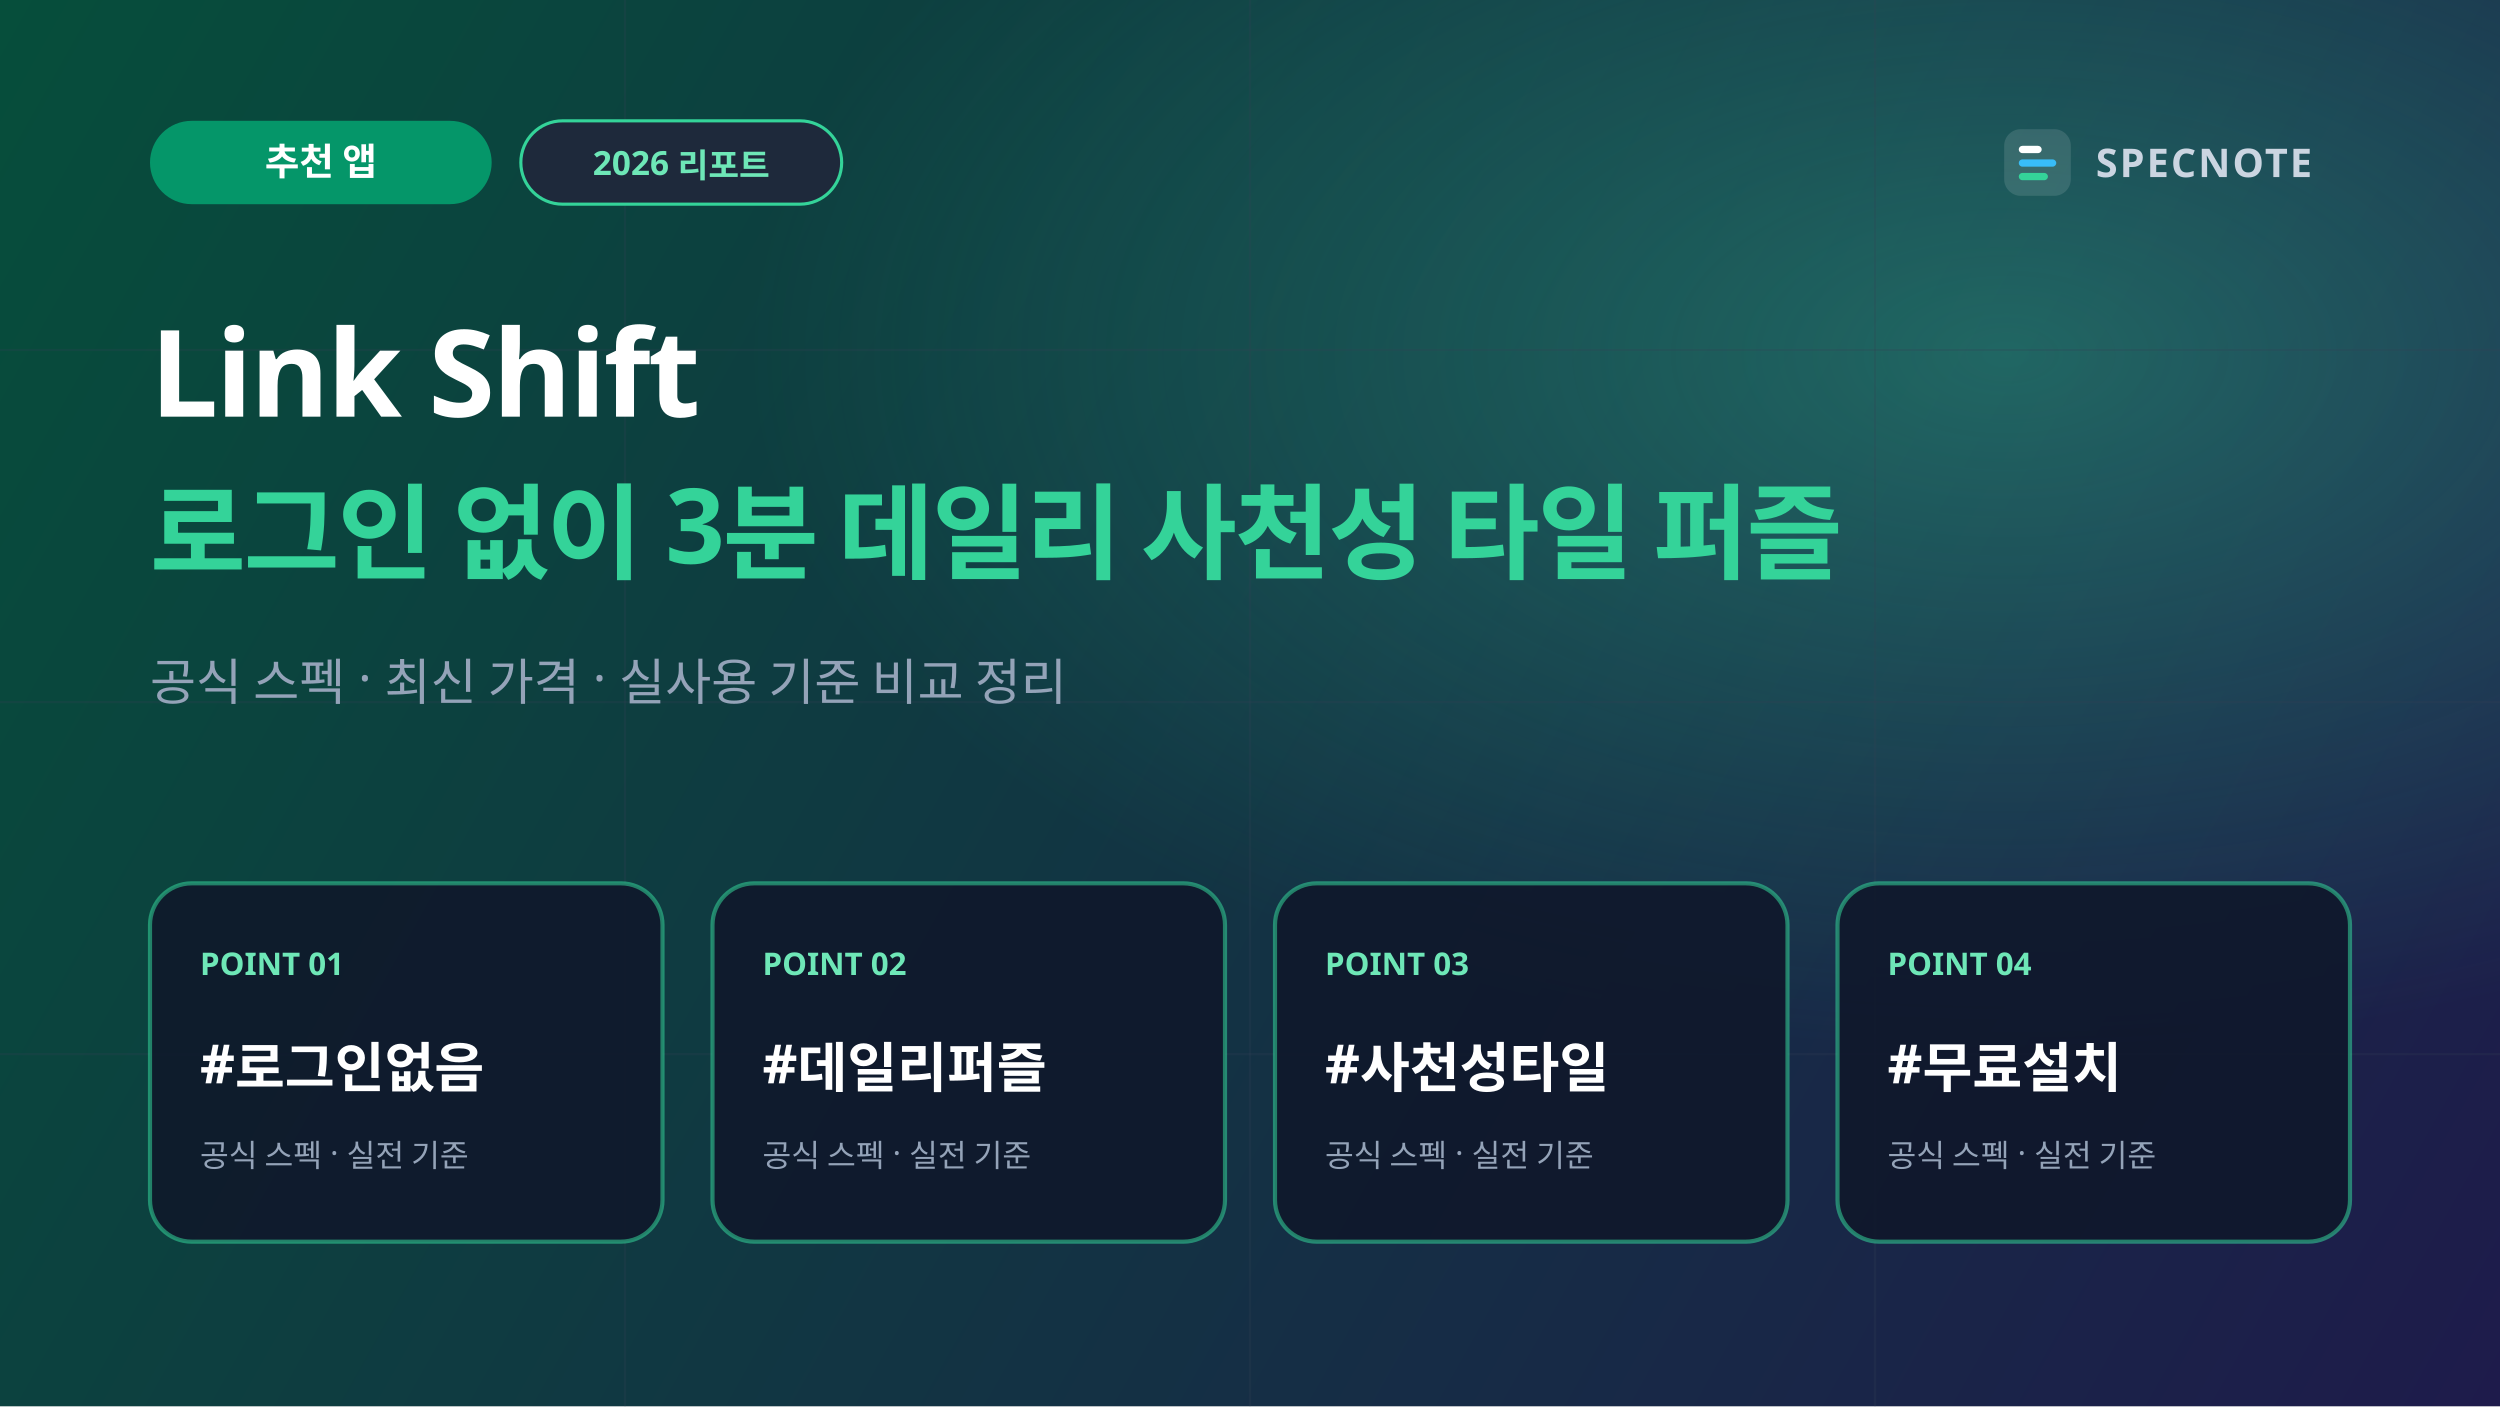
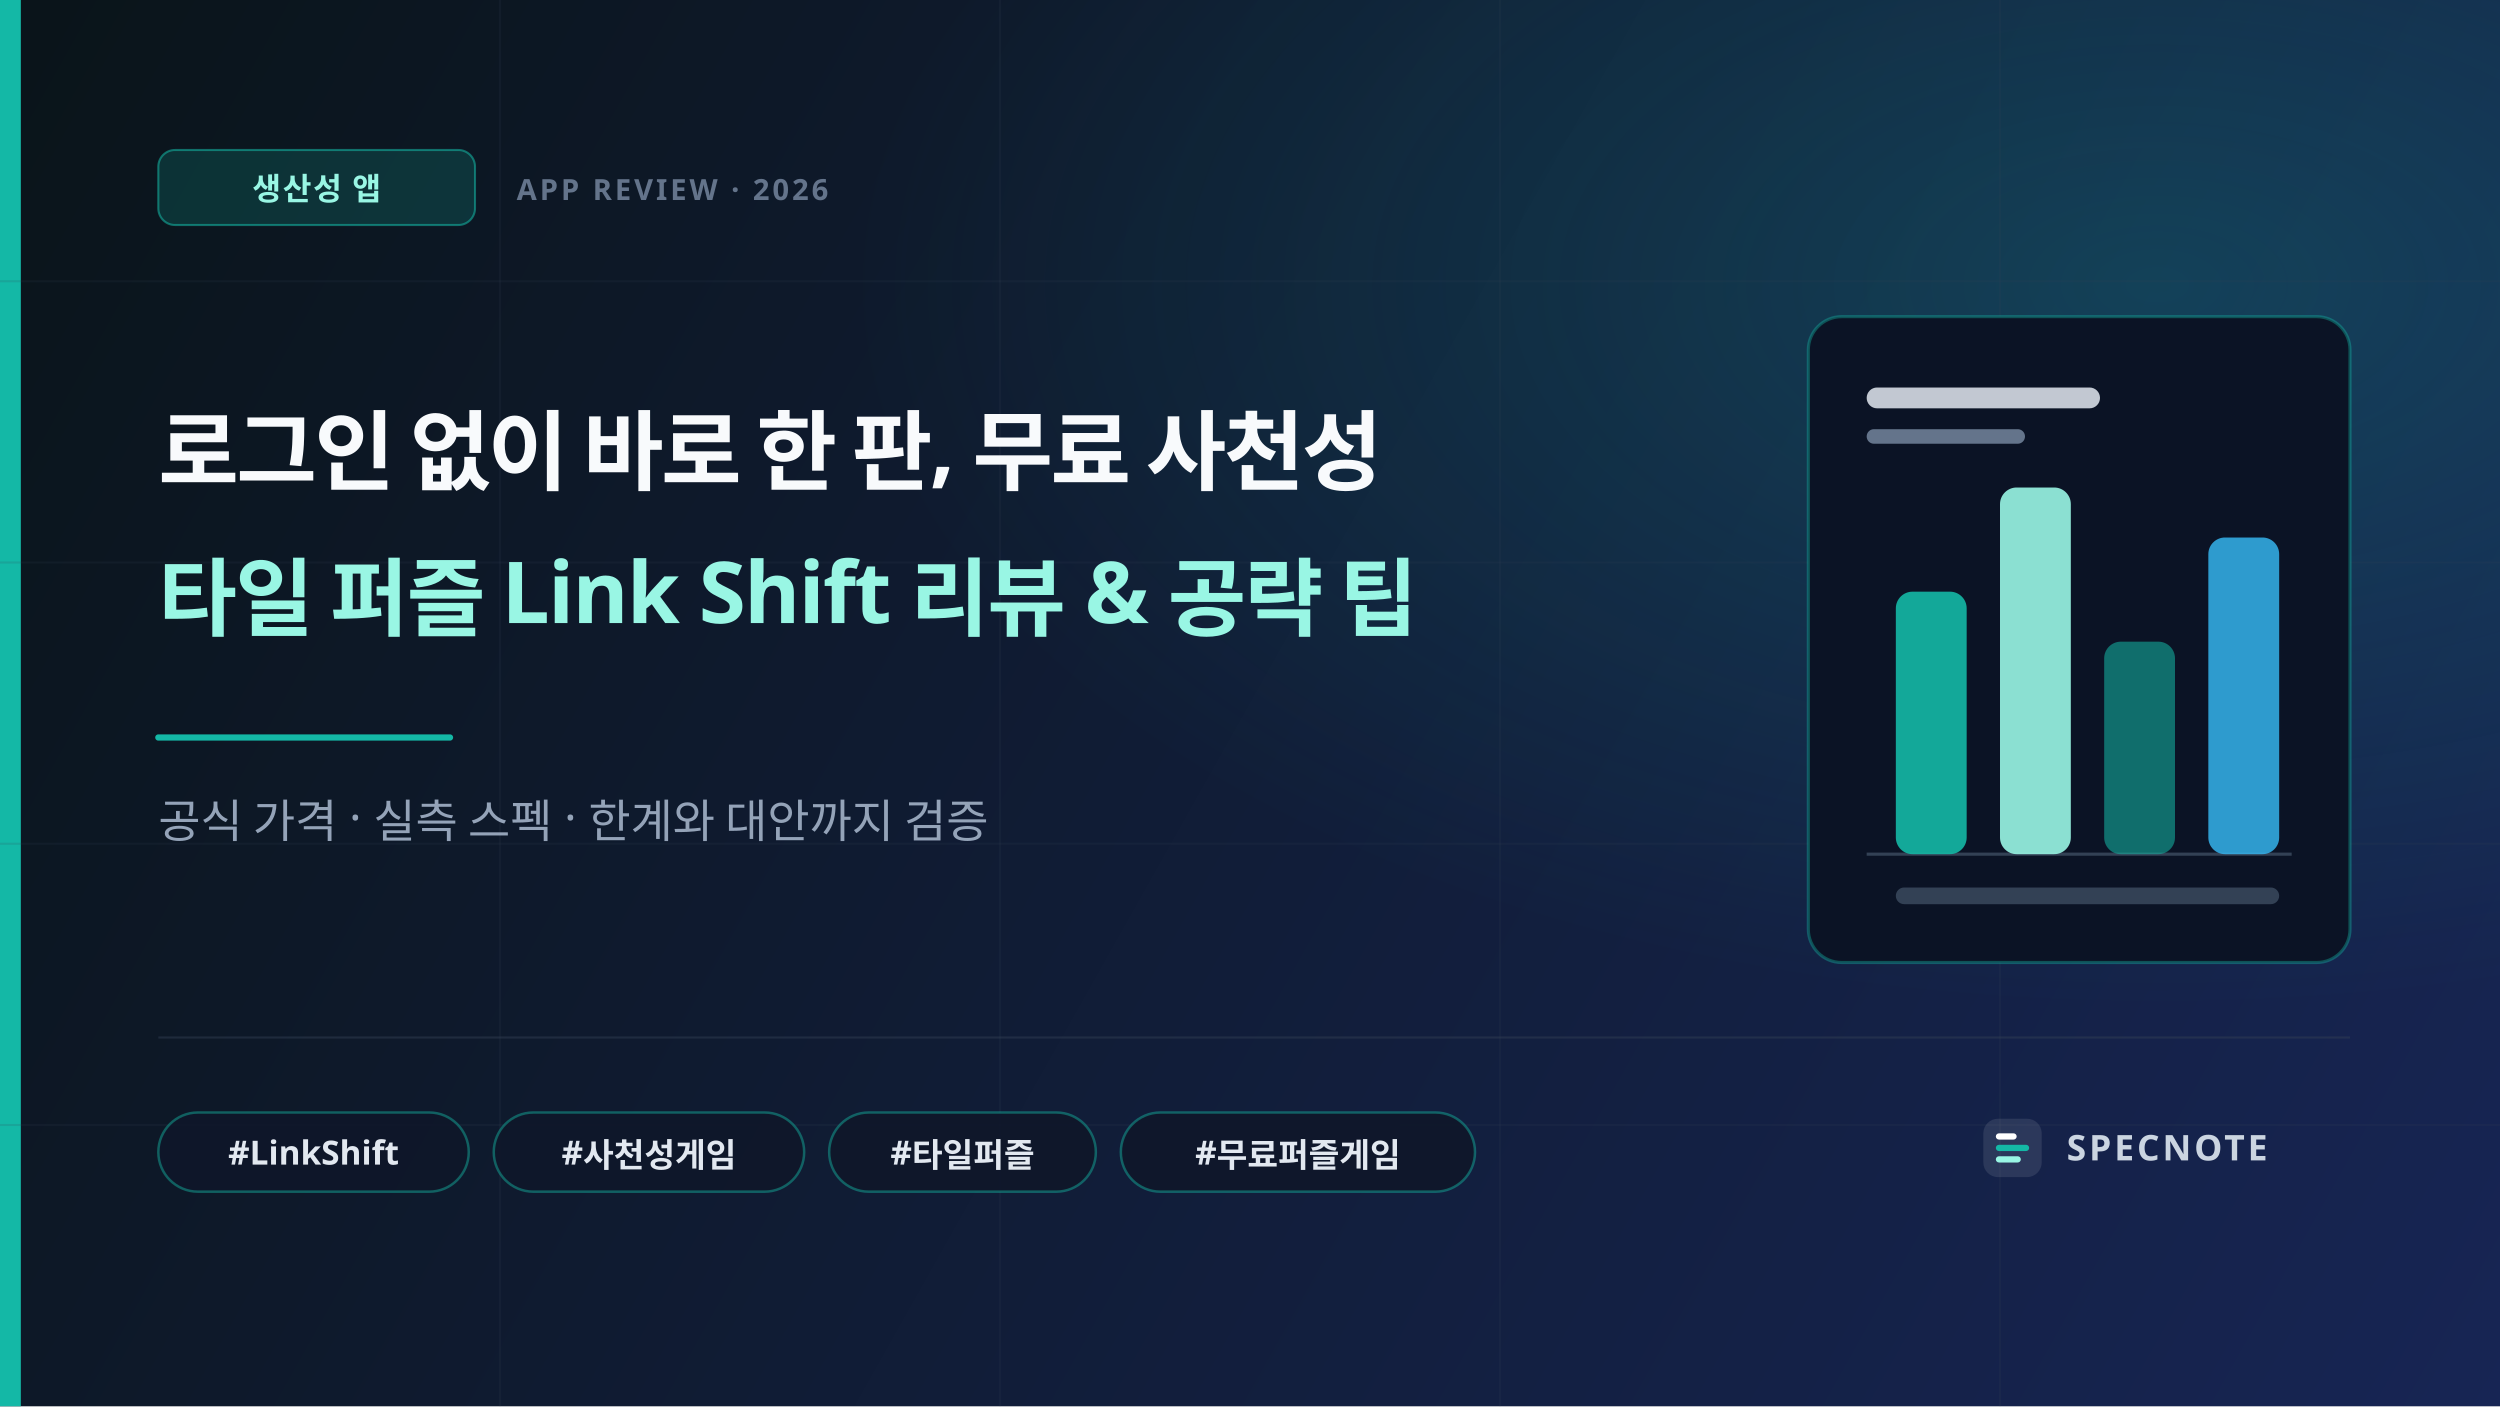
<svg xmlns="http://www.w3.org/2000/svg" viewBox="0 0 1200 675" fill="none">
  <defs>
    <linearGradient id="bg" x1="0" y1="0" x2="1200" y2="675" gradientUnits="userSpaceOnUse">
-       <stop offset="0%" stop-color="#064E3B" />
-       <stop offset="100%" stop-color="#1E1B4B" />
+       <stop offset="0%" stop-color="#0A1419" />
+       <stop offset="100%" stop-color="#172554" />
    </linearGradient>
-     <radialGradient id="glow" cx="0.8" cy="0.25" r="0.5">
-       <stop offset="0%" stop-color="#34D399" stop-opacity="0.35" />
-       <stop offset="100%" stop-color="#34D399" stop-opacity="0" />
+     <radialGradient id="glow" cx="0.86" cy="0.2" r="0.52">
+       <stop offset="0%" stop-color="#14B8A6" stop-opacity="0.22" />
+       <stop offset="100%" stop-color="#14B8A6" stop-opacity="0" />
    </radialGradient>
  </defs>
  <rect width="1200" height="675" fill="url(#bg)" />
  <rect width="1200" height="675" fill="url(#glow)" />
-   <g stroke="#334155" stroke-opacity="0.24">
-     <path d="M0 168H1200M0 337H1200M0 506H1200" />
-     <path d="M300 0V675M600 0V675M900 0V675" />
+   <rect x="0" y="0" width="10" height="675" fill="#14B8A6" />
+   <g stroke="#334155" stroke-opacity="0.16">
+     <path d="M0 135H1200M0 270H1200M0 405H1200M0 540H1200" />
+     <path d="M240 0V675M480 0V675M720 0V675M960 0V675" />
  </g>
-   <rect x="72" y="58" width="164" height="40" rx="20" fill="#059669" />
-   <text x="154" y="84" text-anchor="middle" fill="#FFFFFF" font-family="'Pretendard', 'Apple SD Gothic Neo', 'Malgun Gothic', 'Noto Sans KR', sans-serif" font-size="18" font-weight="800">추천 앱</text>
-   <rect x="250" y="58" width="154" height="40" rx="20" fill="#1E293B" stroke="#34D399" stroke-width="1.5" />
-   <text x="327" y="84" text-anchor="middle" fill="#6EE7B7" font-family="'Pretendard', 'Malgun Gothic', sans-serif" font-size="16" font-weight="700">2026 리포트</text>
-   <g transform="translate(962, 62)">
-     <rect width="32" height="32" rx="8" fill="#FFFFFF" fill-opacity="0.12" />
-     <rect x="7" y="8" width="11" height="3.5" rx="1.75" fill="#FFFFFF" />
-     <rect x="7" y="14.5" width="18" height="3.5" rx="1.75" fill="#38BDF8" />
-     <rect x="7" y="21" width="14" height="3.5" rx="1.75" fill="#34D399" />
-     <text x="44" y="23" fill="#CBD5E1" font-family="'Pretendard', 'Malgun Gothic', sans-serif" font-size="19" font-weight="800" letter-spacing="1">SPECNOTE</text>
+   <rect x="76" y="72" width="152" height="36" rx="8" fill="#14B8A6" fill-opacity="0.18" stroke="#14B8A6" stroke-opacity="0.55" />
+   <text x="152" y="96" text-anchor="middle" fill="#99F6E4" font-family="'Pretendard', 'Malgun Gothic', sans-serif" font-size="15" font-weight="800" letter-spacing="0.8">생산성 앱</text>
+   <text x="248" y="96" fill="#64748B" font-family="'Pretendard', 'Malgun Gothic', sans-serif" font-size="14" font-weight="700" letter-spacing="1.4">APP REVIEW · 2026</text>
+   <text x="76" y="232" fill="#F8FAFC" font-family="'Pretendard', 'Apple SD Gothic Neo', 'Malgun Gothic', 'Noto Sans KR', sans-serif" font-size="42" font-weight="900" letter-spacing="-1.2">로그인 없이 바로 한 판, 무료 사천성</text>
+   <text x="76" y="302" fill="#99F6E4" font-family="'Pretendard', 'Apple SD Gothic Neo', 'Malgun Gothic', 'Noto Sans KR', sans-serif" font-size="41" font-weight="800" letter-spacing="-0.8">타일 퍼즐 Link Shift 리뷰 &amp; 공략 팁</text>
+   <line x1="76" y1="354" x2="216" y2="354" stroke="#14B8A6" stroke-width="3" stroke-linecap="round" />
+   <text x="76" y="402" fill="#94A3B8" font-family="'Pretendard', 'Apple SD Gothic Neo', 'Malgun Gothic', sans-serif" font-size="22" font-weight="500">공식 가격 · 실측 스펙 · 한계와 대안까지 검증</text>
+   <g transform="translate(868, 152)">
+     <rect width="260" height="310" rx="16" fill="#0B1325" stroke="#14B8A6" stroke-opacity="0.38" stroke-width="1.5" />
+     <line x1="28" y1="258" x2="232" y2="258" stroke="#334155" stroke-width="1.5" />
+     <rect x="42" y="132" width="34" height="126" rx="8" fill="#14B8A6" fill-opacity="0.9" />
+     <rect x="92" y="82" width="34" height="176" rx="8" fill="#99F6E4" fill-opacity="0.9" />
+     <rect x="142" y="156" width="34" height="102" rx="8" fill="#14B8A6" fill-opacity="0.55" />
+     <rect x="192" y="106" width="34" height="152" rx="8" fill="#38BDF8" fill-opacity="0.8" />
+     <rect x="28" y="34" width="112" height="10" rx="5" fill="#E2E8F0" fill-opacity="0.85" />
+     <rect x="28" y="54" width="76" height="7" rx="3.5" fill="#64748B" />
+     <rect x="42" y="274" width="184" height="8" rx="4" fill="#334155" />
  </g>
-   <text x="72" y="200" fill="#FFFFFF" font-family="'Pretendard', 'Apple SD Gothic Neo', 'Malgun Gothic', 'Noto Sans KR', sans-serif" font-size="58" font-weight="900" letter-spacing="-1.2">Link Shift</text>
-   <text x="72" y="274" fill="#34D399" font-family="'Pretendard', 'Apple SD Gothic Neo', 'Malgun Gothic', 'Noto Sans KR', sans-serif" font-size="50" font-weight="900" letter-spacing="-1">로그인 없이 3분 데일리 사천성 타일 퍼즐</text>
-   <text x="72" y="336" fill="#94A3B8" font-family="'Pretendard', 'Malgun Gothic', sans-serif" font-size="24" font-weight="500">공식 스펙 · 최신 가격 · 실사용 기준 비교 정리</text>
-   <rect x="72" y="424" width="246" height="172" rx="20" fill="#0F172A" fill-opacity="0.88" stroke="#34D399" stroke-opacity="0.55" stroke-width="2" />
-   <text x="96" y="468" fill="#6EE7B7" font-family="'Pretendard', 'Malgun Gothic', sans-serif" font-size="15" font-weight="800">POINT 01</text>
-   <text x="96" y="520" fill="#FFFFFF" font-family="'Pretendard', 'Apple SD Gothic Neo', 'Malgun Gothic', 'Noto Sans KR', sans-serif" font-size="26" font-weight="900">#로그인없음</text>
-   <text x="96" y="560" fill="#94A3B8" font-family="'Pretendard', 'Malgun Gothic', sans-serif" font-size="15" font-weight="500">공식 스펙 · 실전 기준</text>
-   <rect x="342" y="424" width="246" height="172" rx="20" fill="#0F172A" fill-opacity="0.88" stroke="#34D399" stroke-opacity="0.55" stroke-width="2" />
-   <text x="366" y="468" fill="#6EE7B7" font-family="'Pretendard', 'Malgun Gothic', sans-serif" font-size="15" font-weight="800">POINT 02</text>
-   <text x="366" y="520" fill="#FFFFFF" font-family="'Pretendard', 'Apple SD Gothic Neo', 'Malgun Gothic', 'Noto Sans KR', sans-serif" font-size="26" font-weight="900">#데일리퍼즐</text>
-   <text x="366" y="560" fill="#94A3B8" font-family="'Pretendard', 'Malgun Gothic', sans-serif" font-size="15" font-weight="500">공식 스펙 · 실전 기준</text>
-   <rect x="612" y="424" width="246" height="172" rx="20" fill="#0F172A" fill-opacity="0.88" stroke="#34D399" stroke-opacity="0.55" stroke-width="2" />
-   <text x="636" y="468" fill="#6EE7B7" font-family="'Pretendard', 'Malgun Gothic', sans-serif" font-size="15" font-weight="800">POINT 03</text>
-   <text x="636" y="520" fill="#FFFFFF" font-family="'Pretendard', 'Apple SD Gothic Neo', 'Malgun Gothic', 'Noto Sans KR', sans-serif" font-size="26" font-weight="900">#사천성타일</text>
-   <text x="636" y="560" fill="#94A3B8" font-family="'Pretendard', 'Malgun Gothic', sans-serif" font-size="15" font-weight="500">공식 스펙 · 실전 기준</text>
-   <rect x="882" y="424" width="246" height="172" rx="20" fill="#0F172A" fill-opacity="0.88" stroke="#34D399" stroke-opacity="0.55" stroke-width="2" />
-   <text x="906" y="468" fill="#6EE7B7" font-family="'Pretendard', 'Malgun Gothic', sans-serif" font-size="15" font-weight="800">POINT 04</text>
-   <text x="906" y="520" fill="#FFFFFF" font-family="'Pretendard', 'Apple SD Gothic Neo', 'Malgun Gothic', 'Noto Sans KR', sans-serif" font-size="26" font-weight="900">#무료설치</text>
-   <text x="906" y="560" fill="#94A3B8" font-family="'Pretendard', 'Malgun Gothic', sans-serif" font-size="15" font-weight="500">공식 스펙 · 실전 기준</text>
+   <line x1="76" y1="498" x2="1128" y2="498" stroke="#334155" stroke-opacity="0.45" />
+   <rect x="76" y="534" width="149" height="38" rx="19" fill="#0F172A" fill-opacity="0.9" stroke="#14B8A6" stroke-opacity="0.45" stroke-width="1.2" />
+   <text x="150.5" y="559" text-anchor="middle" fill="#E2E8F0" font-family="'Pretendard', 'Apple SD Gothic Neo', 'Malgun Gothic', sans-serif" font-size="16" font-weight="700">#LinkShift</text>
+   <rect x="237" y="534" width="149" height="38" rx="19" fill="#0F172A" fill-opacity="0.9" stroke="#14B8A6" stroke-opacity="0.45" stroke-width="1.2" />
+   <text x="311.5" y="559" text-anchor="middle" fill="#E2E8F0" font-family="'Pretendard', 'Apple SD Gothic Neo', 'Malgun Gothic', sans-serif" font-size="16" font-weight="700">#사천성게임</text>
+   <rect x="398" y="534" width="128" height="38" rx="19" fill="#0F172A" fill-opacity="0.9" stroke="#14B8A6" stroke-opacity="0.45" stroke-width="1.2" />
+   <text x="462" y="559" text-anchor="middle" fill="#E2E8F0" font-family="'Pretendard', 'Apple SD Gothic Neo', 'Malgun Gothic', sans-serif" font-size="16" font-weight="700">#타일퍼즐</text>
+   <rect x="538" y="534" width="170" height="38" rx="19" fill="#0F172A" fill-opacity="0.9" stroke="#14B8A6" stroke-opacity="0.45" stroke-width="1.2" />
+   <text x="623" y="559" text-anchor="middle" fill="#E2E8F0" font-family="'Pretendard', 'Apple SD Gothic Neo', 'Malgun Gothic', sans-serif" font-size="16" font-weight="700">#무료퍼즐게임</text>
+   <g transform="translate(952, 537)">
+     <rect width="28" height="28" rx="7" fill="#FFFFFF" fill-opacity="0.1" />
+     <rect x="6" y="7" width="10" height="3" rx="1.5" fill="#FFFFFF" />
+     <rect x="6" y="12.5" width="16" height="3" rx="1.5" fill="#14B8A6" />
+     <rect x="6" y="18" width="12" height="3" rx="1.5" fill="#99F6E4" />
+     <text x="40" y="20" fill="#CBD5E1" font-family="'Pretendard', 'Malgun Gothic', sans-serif" font-size="17" font-weight="800" letter-spacing="1.4">SPECNOTE</text>
+   </g>
</svg>
